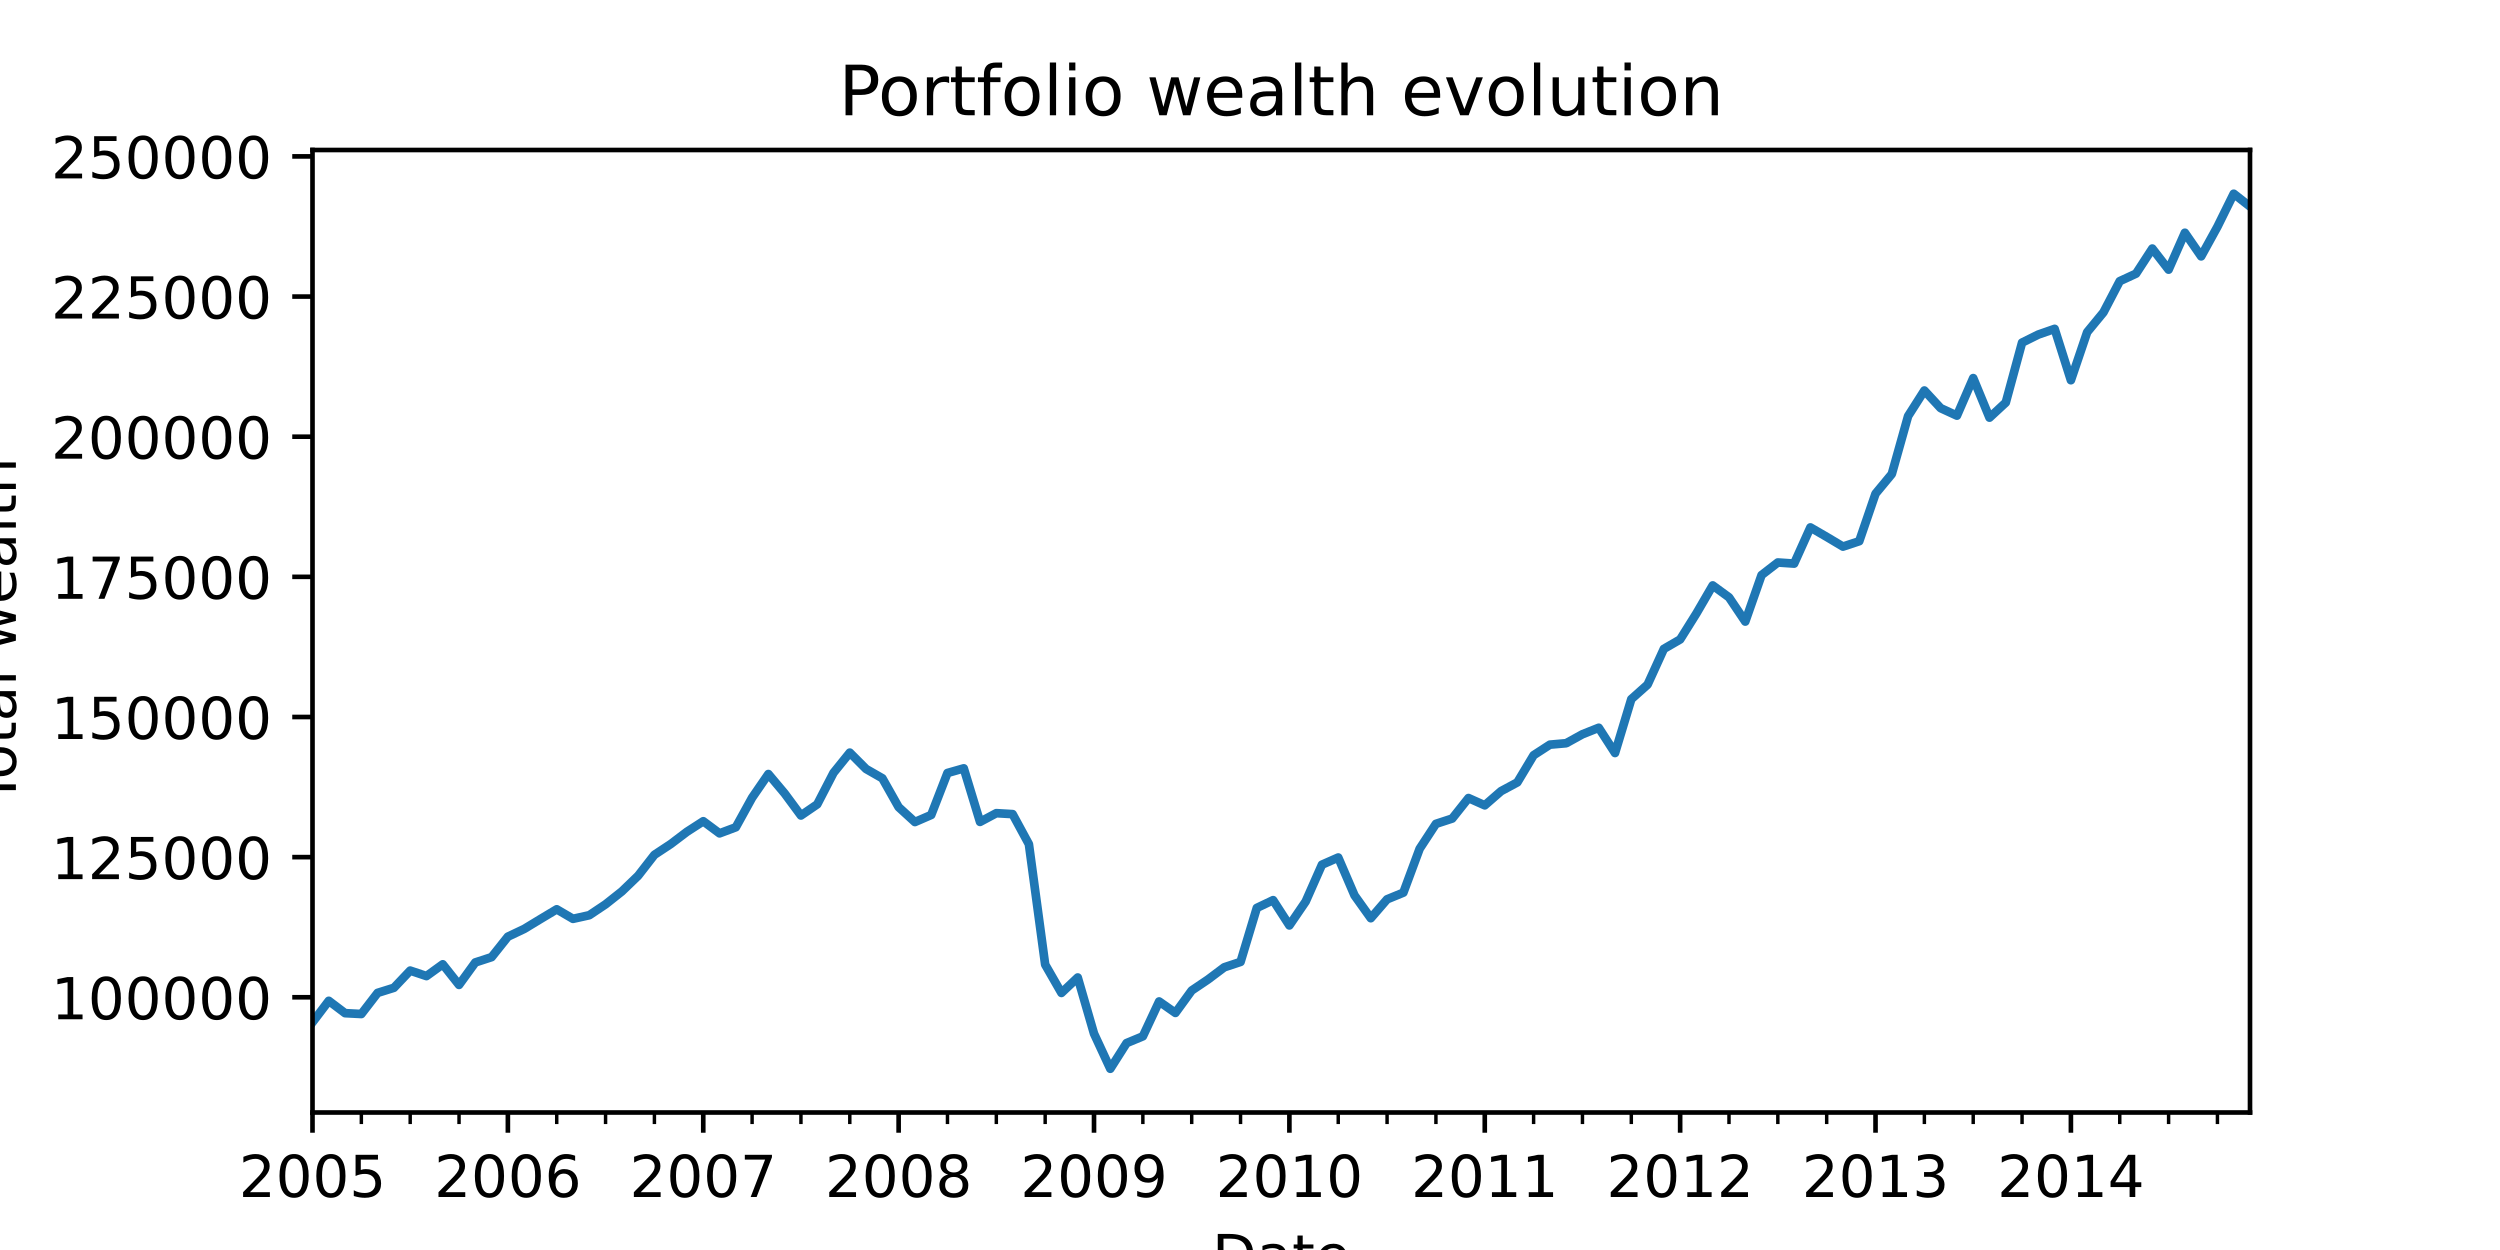
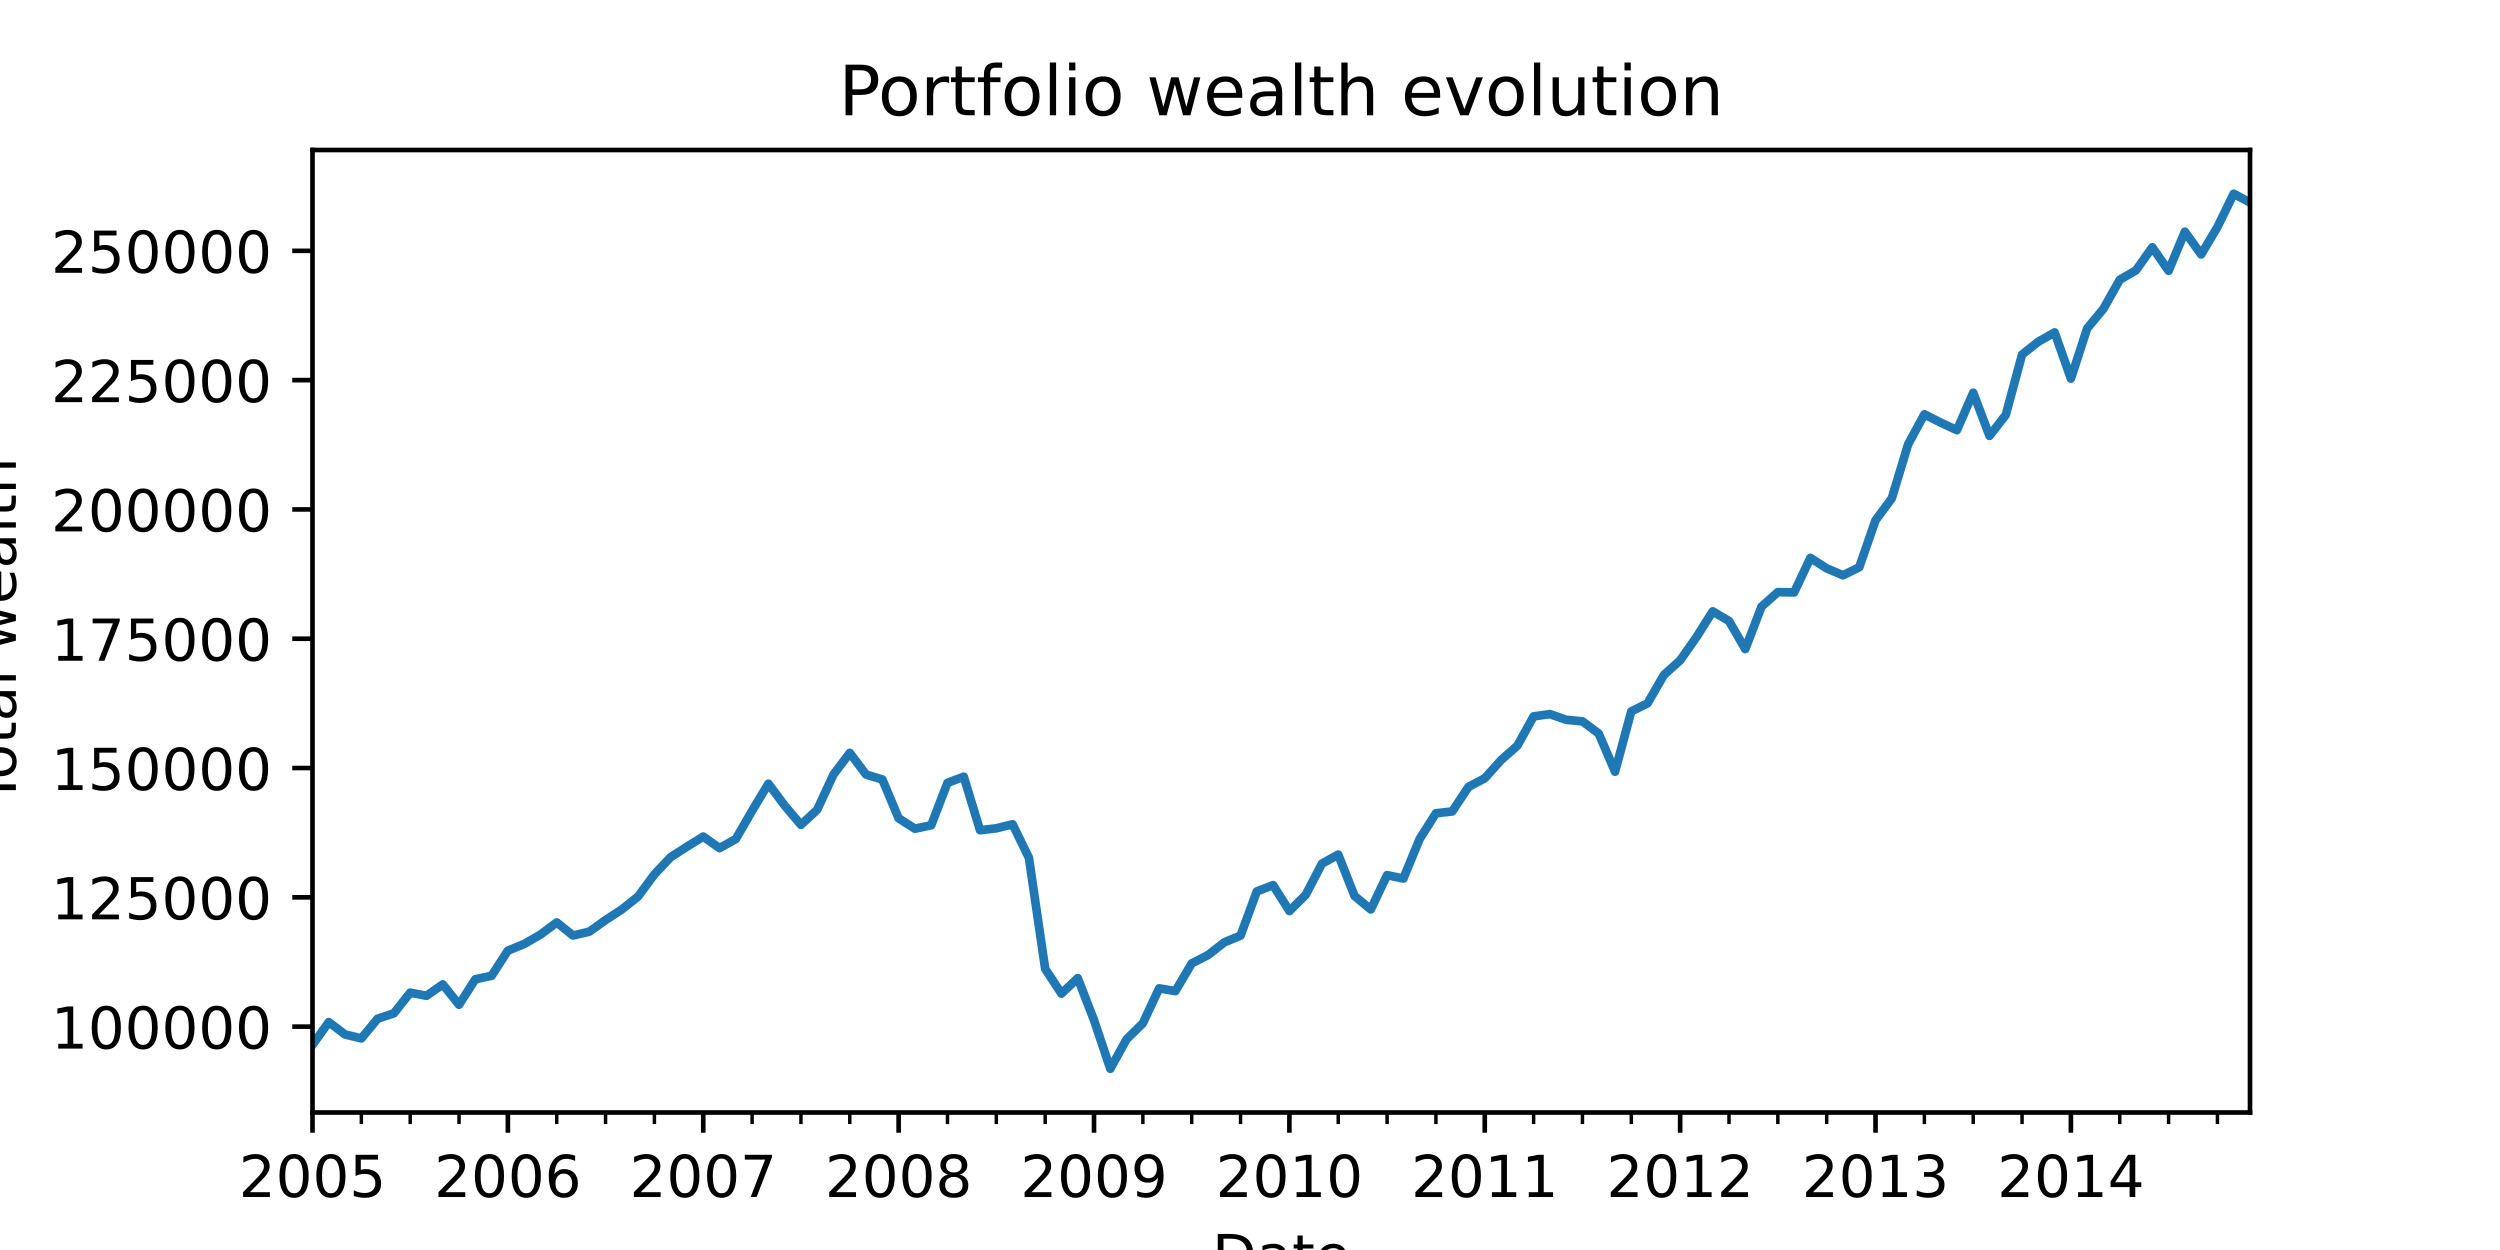
<svg xmlns="http://www.w3.org/2000/svg" xmlns:xlink="http://www.w3.org/1999/xlink" width="432pt" height="216pt" viewBox="0 0 432 216" version="1.1">
  <defs>
    <style type="text/css">*{stroke-linejoin: round; stroke-linecap: butt}</style>
  </defs>
  <g id="figure_1">
    <g id="patch_1">
      <path d="M 0 216  L 432 216  L 432 0  L 0 0  z " style="fill: #ffffff" />
    </g>
    <g id="axes_1">
      <g id="patch_2">
        <path d="M 54 192.24  L 388.8 192.24  L 388.8 25.92  L 54 25.92  z " style="fill: #ffffff" />
      </g>
      <g id="matplotlib.axis_1">
        <g id="xtick_1">
          <g id="line2d_1">
            <defs>
-               <path id="md0ae11e80a" d="M 0 0  L 0 3.5  " style="stroke: #000000; stroke-width: 0.8" />
+               <path id="mb97ead51ca" d="M 0 0  L 0 3.5  " style="stroke: #000000; stroke-width: 0.8" />
            </defs>
            <g>
-               <use xlink:href="#md0ae11e80a" x="54" y="192.24" style="stroke: #000000; stroke-width: 0.8" />
+               <use xlink:href="#mb97ead51ca" x="54" y="192.24" style="stroke: #000000; stroke-width: 0.8" />
            </g>
          </g>
          <g id="text_1">
            <g transform="translate(41.275 206.8384) scale(0.1 -0.1)">
              <defs>
                <path id="DejaVuSans-32" d="M 1228 531  L 3431 531  L 3431 0  L 469 0  L 469 531  Q 828 903 1448 1529  Q 2069 2156 2228 2338  Q 2531 2678 2651 2914  Q 2772 3150 2772 3378  Q 2772 3750 2511 3984  Q 2250 4219 1831 4219  Q 1534 4219 1204 4116  Q 875 4013 500 3803  L 500 4441  Q 881 4594 1212 4672  Q 1544 4750 1819 4750  Q 2544 4750 2975 4387  Q 3406 4025 3406 3419  Q 3406 3131 3298 2873  Q 3191 2616 2906 2266  Q 2828 2175 2409 1742  Q 1991 1309 1228 531  z " transform="scale(0.015625)" />
                <path id="DejaVuSans-30" d="M 2034 4250  Q 1547 4250 1301 3770  Q 1056 3291 1056 2328  Q 1056 1369 1301 889  Q 1547 409 2034 409  Q 2525 409 2770 889  Q 3016 1369 3016 2328  Q 3016 3291 2770 3770  Q 2525 4250 2034 4250  z M 2034 4750  Q 2819 4750 3233 4129  Q 3647 3509 3647 2328  Q 3647 1150 3233 529  Q 2819 -91 2034 -91  Q 1250 -91 836 529  Q 422 1150 422 2328  Q 422 3509 836 4129  Q 1250 4750 2034 4750  z " transform="scale(0.015625)" />
                <path id="DejaVuSans-35" d="M 691 4666  L 3169 4666  L 3169 4134  L 1269 4134  L 1269 2991  Q 1406 3038 1543 3061  Q 1681 3084 1819 3084  Q 2600 3084 3056 2656  Q 3513 2228 3513 1497  Q 3513 744 3044 326  Q 2575 -91 1722 -91  Q 1428 -91 1123 -41  Q 819 9 494 109  L 494 744  Q 775 591 1075 516  Q 1375 441 1709 441  Q 2250 441 2565 725  Q 2881 1009 2881 1497  Q 2881 1984 2565 2268  Q 2250 2553 1709 2553  Q 1456 2553 1204 2497  Q 953 2441 691 2322  L 691 4666  z " transform="scale(0.015625)" />
              </defs>
              <use xlink:href="#DejaVuSans-32" />
              <use xlink:href="#DejaVuSans-30" transform="translate(63.62305 0)" />
              <use xlink:href="#DejaVuSans-30" transform="translate(127.2461 0)" />
              <use xlink:href="#DejaVuSans-35" transform="translate(190.8691 0)" />
            </g>
          </g>
        </g>
        <g id="xtick_2">
          <g id="line2d_2">
            <g>
-               <use xlink:href="#md0ae11e80a" x="87.761" y="192.24" style="stroke: #000000; stroke-width: 0.8" />
+               <use xlink:href="#mb97ead51ca" x="87.761" y="192.24" style="stroke: #000000; stroke-width: 0.8" />
            </g>
          </g>
          <g id="text_2">
            <g transform="translate(75.03634 206.8384) scale(0.1 -0.1)">
              <defs>
                <path id="DejaVuSans-36" d="M 2113 2584  Q 1688 2584 1439 2293  Q 1191 2003 1191 1497  Q 1191 994 1439 701  Q 1688 409 2113 409  Q 2538 409 2786 701  Q 3034 994 3034 1497  Q 3034 2003 2786 2293  Q 2538 2584 2113 2584  z M 3366 4563  L 3366 3988  Q 3128 4100 2886 4159  Q 2644 4219 2406 4219  Q 1781 4219 1451 3797  Q 1122 3375 1075 2522  Q 1259 2794 1537 2939  Q 1816 3084 2150 3084  Q 2853 3084 3261 2657  Q 3669 2231 3669 1497  Q 3669 778 3244 343  Q 2819 -91 2113 -91  Q 1303 -91 875 529  Q 447 1150 447 2328  Q 447 3434 972 4092  Q 1497 4750 2381 4750  Q 2619 4750 2861 4703  Q 3103 4656 3366 4563  z " transform="scale(0.015625)" />
              </defs>
              <use xlink:href="#DejaVuSans-32" />
              <use xlink:href="#DejaVuSans-30" transform="translate(63.62305 0)" />
              <use xlink:href="#DejaVuSans-30" transform="translate(127.2461 0)" />
              <use xlink:href="#DejaVuSans-36" transform="translate(190.8691 0)" />
            </g>
          </g>
        </g>
        <g id="xtick_3">
          <g id="line2d_3">
            <g>
-               <use xlink:href="#md0ae11e80a" x="121.523" y="192.24" style="stroke: #000000; stroke-width: 0.8" />
+               <use xlink:href="#mb97ead51ca" x="121.523" y="192.24" style="stroke: #000000; stroke-width: 0.8" />
            </g>
          </g>
          <g id="text_3">
            <g transform="translate(108.7977 206.8384) scale(0.1 -0.1)">
              <defs>
                <path id="DejaVuSans-37" d="M 525 4666  L 3525 4666  L 3525 4397  L 1831 0  L 1172 0  L 2766 4134  L 525 4134  L 525 4666  z " transform="scale(0.015625)" />
              </defs>
              <use xlink:href="#DejaVuSans-32" />
              <use xlink:href="#DejaVuSans-30" transform="translate(63.62305 0)" />
              <use xlink:href="#DejaVuSans-30" transform="translate(127.2461 0)" />
              <use xlink:href="#DejaVuSans-37" transform="translate(190.8691 0)" />
            </g>
          </g>
        </g>
        <g id="xtick_4">
          <g id="line2d_4">
            <g>
-               <use xlink:href="#md0ae11e80a" x="155.284" y="192.24" style="stroke: #000000; stroke-width: 0.8" />
+               <use xlink:href="#mb97ead51ca" x="155.284" y="192.24" style="stroke: #000000; stroke-width: 0.8" />
            </g>
          </g>
          <g id="text_4">
            <g transform="translate(142.559 206.8384) scale(0.1 -0.1)">
              <defs>
                <path id="DejaVuSans-38" d="M 2034 2216  Q 1584 2216 1326 1975  Q 1069 1734 1069 1313  Q 1069 891 1326 650  Q 1584 409 2034 409  Q 2484 409 2743 651  Q 3003 894 3003 1313  Q 3003 1734 2745 1975  Q 2488 2216 2034 2216  z M 1403 2484  Q 997 2584 770 2862  Q 544 3141 544 3541  Q 544 4100 942 4425  Q 1341 4750 2034 4750  Q 2731 4750 3128 4425  Q 3525 4100 3525 3541  Q 3525 3141 3298 2862  Q 3072 2584 2669 2484  Q 3125 2378 3379 2068  Q 3634 1759 3634 1313  Q 3634 634 3220 271  Q 2806 -91 2034 -91  Q 1263 -91 848 271  Q 434 634 434 1313  Q 434 1759 690 2068  Q 947 2378 1403 2484  z M 1172 3481  Q 1172 3119 1398 2916  Q 1625 2713 2034 2713  Q 2441 2713 2670 2916  Q 2900 3119 2900 3481  Q 2900 3844 2670 4047  Q 2441 4250 2034 4250  Q 1625 4250 1398 4047  Q 1172 3844 1172 3481  z " transform="scale(0.015625)" />
              </defs>
              <use xlink:href="#DejaVuSans-32" />
              <use xlink:href="#DejaVuSans-30" transform="translate(63.62305 0)" />
              <use xlink:href="#DejaVuSans-30" transform="translate(127.2461 0)" />
              <use xlink:href="#DejaVuSans-38" transform="translate(190.8691 0)" />
            </g>
          </g>
        </g>
        <g id="xtick_5">
          <g id="line2d_5">
            <g>
-               <use xlink:href="#md0ae11e80a" x="189.045" y="192.24" style="stroke: #000000; stroke-width: 0.8" />
+               <use xlink:href="#mb97ead51ca" x="189.045" y="192.24" style="stroke: #000000; stroke-width: 0.8" />
            </g>
          </g>
          <g id="text_5">
            <g transform="translate(176.3204 206.8384) scale(0.1 -0.1)">
              <defs>
                <path id="DejaVuSans-39" d="M 703 97  L 703 672  Q 941 559 1184 500  Q 1428 441 1663 441  Q 2288 441 2617 861  Q 2947 1281 2994 2138  Q 2813 1869 2534 1725  Q 2256 1581 1919 1581  Q 1219 1581 811 2004  Q 403 2428 403 3163  Q 403 3881 828 4315  Q 1253 4750 1959 4750  Q 2769 4750 3195 4129  Q 3622 3509 3622 2328  Q 3622 1225 3098 567  Q 2575 -91 1691 -91  Q 1453 -91 1209 -44  Q 966 3 703 97  z M 1959 2075  Q 2384 2075 2632 2365  Q 2881 2656 2881 3163  Q 2881 3666 2632 3958  Q 2384 4250 1959 4250  Q 1534 4250 1286 3958  Q 1038 3666 1038 3163  Q 1038 2656 1286 2365  Q 1534 2075 1959 2075  z " transform="scale(0.015625)" />
              </defs>
              <use xlink:href="#DejaVuSans-32" />
              <use xlink:href="#DejaVuSans-30" transform="translate(63.62305 0)" />
              <use xlink:href="#DejaVuSans-30" transform="translate(127.2461 0)" />
              <use xlink:href="#DejaVuSans-39" transform="translate(190.8691 0)" />
            </g>
          </g>
        </g>
        <g id="xtick_6">
          <g id="line2d_6">
            <g>
-               <use xlink:href="#md0ae11e80a" x="222.807" y="192.24" style="stroke: #000000; stroke-width: 0.8" />
+               <use xlink:href="#mb97ead51ca" x="222.807" y="192.24" style="stroke: #000000; stroke-width: 0.8" />
            </g>
          </g>
          <g id="text_6">
            <g transform="translate(210.0817 206.8384) scale(0.1 -0.1)">
              <defs>
                <path id="DejaVuSans-31" d="M 794 531  L 1825 531  L 1825 4091  L 703 3866  L 703 4441  L 1819 4666  L 2450 4666  L 2450 531  L 3481 531  L 3481 0  L 794 0  L 794 531  z " transform="scale(0.015625)" />
              </defs>
              <use xlink:href="#DejaVuSans-32" />
              <use xlink:href="#DejaVuSans-30" transform="translate(63.62305 0)" />
              <use xlink:href="#DejaVuSans-31" transform="translate(127.2461 0)" />
              <use xlink:href="#DejaVuSans-30" transform="translate(190.8691 0)" />
            </g>
          </g>
        </g>
        <g id="xtick_7">
          <g id="line2d_7">
            <g>
-               <use xlink:href="#md0ae11e80a" x="256.568" y="192.24" style="stroke: #000000; stroke-width: 0.8" />
+               <use xlink:href="#mb97ead51ca" x="256.568" y="192.24" style="stroke: #000000; stroke-width: 0.8" />
            </g>
          </g>
          <g id="text_7">
            <g transform="translate(243.8431 206.8384) scale(0.1 -0.1)">
              <use xlink:href="#DejaVuSans-32" />
              <use xlink:href="#DejaVuSans-30" transform="translate(63.62305 0)" />
              <use xlink:href="#DejaVuSans-31" transform="translate(127.2461 0)" />
              <use xlink:href="#DejaVuSans-31" transform="translate(190.8691 0)" />
            </g>
          </g>
        </g>
        <g id="xtick_8">
          <g id="line2d_8">
            <g>
-               <use xlink:href="#md0ae11e80a" x="290.329" y="192.24" style="stroke: #000000; stroke-width: 0.8" />
+               <use xlink:href="#mb97ead51ca" x="290.329" y="192.24" style="stroke: #000000; stroke-width: 0.8" />
            </g>
          </g>
          <g id="text_8">
            <g transform="translate(277.6044 206.8384) scale(0.1 -0.1)">
              <use xlink:href="#DejaVuSans-32" />
              <use xlink:href="#DejaVuSans-30" transform="translate(63.62305 0)" />
              <use xlink:href="#DejaVuSans-31" transform="translate(127.2461 0)" />
              <use xlink:href="#DejaVuSans-32" transform="translate(190.8691 0)" />
            </g>
          </g>
        </g>
        <g id="xtick_9">
          <g id="line2d_9">
            <g>
-               <use xlink:href="#md0ae11e80a" x="324.091" y="192.24" style="stroke: #000000; stroke-width: 0.8" />
+               <use xlink:href="#mb97ead51ca" x="324.091" y="192.24" style="stroke: #000000; stroke-width: 0.8" />
            </g>
          </g>
          <g id="text_9">
            <g transform="translate(311.3658 206.8384) scale(0.1 -0.1)">
              <defs>
                <path id="DejaVuSans-33" d="M 2597 2516  Q 3050 2419 3304 2112  Q 3559 1806 3559 1356  Q 3559 666 3084 287  Q 2609 -91 1734 -91  Q 1441 -91 1130 -33  Q 819 25 488 141  L 488 750  Q 750 597 1062 519  Q 1375 441 1716 441  Q 2309 441 2620 675  Q 2931 909 2931 1356  Q 2931 1769 2642 2001  Q 2353 2234 1838 2234  L 1294 2234  L 1294 2753  L 1863 2753  Q 2328 2753 2575 2939  Q 2822 3125 2822 3475  Q 2822 3834 2567 4026  Q 2313 4219 1838 4219  Q 1578 4219 1281 4162  Q 984 4106 628 3988  L 628 4550  Q 988 4650 1302 4700  Q 1616 4750 1894 4750  Q 2613 4750 3031 4423  Q 3450 4097 3450 3541  Q 3450 3153 3228 2886  Q 3006 2619 2597 2516  z " transform="scale(0.015625)" />
              </defs>
              <use xlink:href="#DejaVuSans-32" />
              <use xlink:href="#DejaVuSans-30" transform="translate(63.62305 0)" />
              <use xlink:href="#DejaVuSans-31" transform="translate(127.2461 0)" />
              <use xlink:href="#DejaVuSans-33" transform="translate(190.8691 0)" />
            </g>
          </g>
        </g>
        <g id="xtick_10">
          <g id="line2d_10">
            <g>
-               <use xlink:href="#md0ae11e80a" x="357.852" y="192.24" style="stroke: #000000; stroke-width: 0.8" />
+               <use xlink:href="#mb97ead51ca" x="357.852" y="192.24" style="stroke: #000000; stroke-width: 0.8" />
            </g>
          </g>
          <g id="text_10">
            <g transform="translate(345.1271 206.8384) scale(0.1 -0.1)">
              <defs>
                <path id="DejaVuSans-34" d="M 2419 4116  L 825 1625  L 2419 1625  L 2419 4116  z M 2253 4666  L 3047 4666  L 3047 1625  L 3713 1625  L 3713 1100  L 3047 1100  L 3047 0  L 2419 0  L 2419 1100  L 313 1100  L 313 1709  L 2253 4666  z " transform="scale(0.015625)" />
              </defs>
              <use xlink:href="#DejaVuSans-32" />
              <use xlink:href="#DejaVuSans-30" transform="translate(63.62305 0)" />
              <use xlink:href="#DejaVuSans-31" transform="translate(127.2461 0)" />
              <use xlink:href="#DejaVuSans-34" transform="translate(190.8691 0)" />
            </g>
          </g>
        </g>
        <g id="xtick_11">
          <g id="line2d_11">
            <defs>
-               <path id="m74b5f6c19f" d="M 0 0  L 0 2  " style="stroke: #000000; stroke-width: 0.6" />
+               <path id="mc348488323" d="M 0 0  L 0 2  " style="stroke: #000000; stroke-width: 0.6" />
            </defs>
            <g>
-               <use xlink:href="#m74b5f6c19f" x="62.44" y="192.24" style="stroke: #000000; stroke-width: 0.6" />
+               <use xlink:href="#mc348488323" x="62.44" y="192.24" style="stroke: #000000; stroke-width: 0.6" />
            </g>
          </g>
        </g>
        <g id="xtick_12">
          <g id="line2d_12">
            <g>
-               <use xlink:href="#m74b5f6c19f" x="70.881" y="192.24" style="stroke: #000000; stroke-width: 0.6" />
+               <use xlink:href="#mc348488323" x="70.881" y="192.24" style="stroke: #000000; stroke-width: 0.6" />
            </g>
          </g>
        </g>
        <g id="xtick_13">
          <g id="line2d_13">
            <g>
-               <use xlink:href="#m74b5f6c19f" x="79.321" y="192.24" style="stroke: #000000; stroke-width: 0.6" />
+               <use xlink:href="#mc348488323" x="79.321" y="192.24" style="stroke: #000000; stroke-width: 0.6" />
            </g>
          </g>
        </g>
        <g id="xtick_14">
          <g id="line2d_14">
            <g>
-               <use xlink:href="#m74b5f6c19f" x="96.202" y="192.24" style="stroke: #000000; stroke-width: 0.6" />
+               <use xlink:href="#mc348488323" x="96.202" y="192.24" style="stroke: #000000; stroke-width: 0.6" />
            </g>
          </g>
        </g>
        <g id="xtick_15">
          <g id="line2d_15">
            <g>
-               <use xlink:href="#m74b5f6c19f" x="104.642" y="192.24" style="stroke: #000000; stroke-width: 0.6" />
+               <use xlink:href="#mc348488323" x="104.642" y="192.24" style="stroke: #000000; stroke-width: 0.6" />
            </g>
          </g>
        </g>
        <g id="xtick_16">
          <g id="line2d_16">
            <g>
-               <use xlink:href="#m74b5f6c19f" x="113.082" y="192.24" style="stroke: #000000; stroke-width: 0.6" />
+               <use xlink:href="#mc348488323" x="113.082" y="192.24" style="stroke: #000000; stroke-width: 0.6" />
            </g>
          </g>
        </g>
        <g id="xtick_17">
          <g id="line2d_17">
            <g>
-               <use xlink:href="#m74b5f6c19f" x="129.963" y="192.24" style="stroke: #000000; stroke-width: 0.6" />
+               <use xlink:href="#mc348488323" x="129.963" y="192.24" style="stroke: #000000; stroke-width: 0.6" />
            </g>
          </g>
        </g>
        <g id="xtick_18">
          <g id="line2d_18">
            <g>
-               <use xlink:href="#m74b5f6c19f" x="138.403" y="192.24" style="stroke: #000000; stroke-width: 0.6" />
+               <use xlink:href="#mc348488323" x="138.403" y="192.24" style="stroke: #000000; stroke-width: 0.6" />
            </g>
          </g>
        </g>
        <g id="xtick_19">
          <g id="line2d_19">
            <g>
-               <use xlink:href="#m74b5f6c19f" x="146.844" y="192.24" style="stroke: #000000; stroke-width: 0.6" />
+               <use xlink:href="#mc348488323" x="146.844" y="192.24" style="stroke: #000000; stroke-width: 0.6" />
            </g>
          </g>
        </g>
        <g id="xtick_20">
          <g id="line2d_20">
            <g>
-               <use xlink:href="#m74b5f6c19f" x="163.724" y="192.24" style="stroke: #000000; stroke-width: 0.6" />
+               <use xlink:href="#mc348488323" x="163.724" y="192.24" style="stroke: #000000; stroke-width: 0.6" />
            </g>
          </g>
        </g>
        <g id="xtick_21">
          <g id="line2d_21">
            <g>
-               <use xlink:href="#m74b5f6c19f" x="172.165" y="192.24" style="stroke: #000000; stroke-width: 0.6" />
+               <use xlink:href="#mc348488323" x="172.165" y="192.24" style="stroke: #000000; stroke-width: 0.6" />
            </g>
          </g>
        </g>
        <g id="xtick_22">
          <g id="line2d_22">
            <g>
-               <use xlink:href="#m74b5f6c19f" x="180.605" y="192.24" style="stroke: #000000; stroke-width: 0.6" />
+               <use xlink:href="#mc348488323" x="180.605" y="192.24" style="stroke: #000000; stroke-width: 0.6" />
            </g>
          </g>
        </g>
        <g id="xtick_23">
          <g id="line2d_23">
            <g>
-               <use xlink:href="#m74b5f6c19f" x="197.486" y="192.24" style="stroke: #000000; stroke-width: 0.6" />
+               <use xlink:href="#mc348488323" x="197.486" y="192.24" style="stroke: #000000; stroke-width: 0.6" />
            </g>
          </g>
        </g>
        <g id="xtick_24">
          <g id="line2d_24">
            <g>
-               <use xlink:href="#m74b5f6c19f" x="205.926" y="192.24" style="stroke: #000000; stroke-width: 0.6" />
+               <use xlink:href="#mc348488323" x="205.926" y="192.24" style="stroke: #000000; stroke-width: 0.6" />
            </g>
          </g>
        </g>
        <g id="xtick_25">
          <g id="line2d_25">
            <g>
-               <use xlink:href="#m74b5f6c19f" x="214.366" y="192.24" style="stroke: #000000; stroke-width: 0.6" />
+               <use xlink:href="#mc348488323" x="214.366" y="192.24" style="stroke: #000000; stroke-width: 0.6" />
            </g>
          </g>
        </g>
        <g id="xtick_26">
          <g id="line2d_26">
            <g>
-               <use xlink:href="#m74b5f6c19f" x="231.247" y="192.24" style="stroke: #000000; stroke-width: 0.6" />
+               <use xlink:href="#mc348488323" x="231.247" y="192.24" style="stroke: #000000; stroke-width: 0.6" />
            </g>
          </g>
        </g>
        <g id="xtick_27">
          <g id="line2d_27">
            <g>
-               <use xlink:href="#m74b5f6c19f" x="239.687" y="192.24" style="stroke: #000000; stroke-width: 0.6" />
+               <use xlink:href="#mc348488323" x="239.687" y="192.24" style="stroke: #000000; stroke-width: 0.6" />
            </g>
          </g>
        </g>
        <g id="xtick_28">
          <g id="line2d_28">
            <g>
-               <use xlink:href="#m74b5f6c19f" x="248.128" y="192.24" style="stroke: #000000; stroke-width: 0.6" />
+               <use xlink:href="#mc348488323" x="248.128" y="192.24" style="stroke: #000000; stroke-width: 0.6" />
            </g>
          </g>
        </g>
        <g id="xtick_29">
          <g id="line2d_29">
            <g>
-               <use xlink:href="#m74b5f6c19f" x="265.008" y="192.24" style="stroke: #000000; stroke-width: 0.6" />
+               <use xlink:href="#mc348488323" x="265.008" y="192.24" style="stroke: #000000; stroke-width: 0.6" />
            </g>
          </g>
        </g>
        <g id="xtick_30">
          <g id="line2d_30">
            <g>
-               <use xlink:href="#m74b5f6c19f" x="273.449" y="192.24" style="stroke: #000000; stroke-width: 0.6" />
+               <use xlink:href="#mc348488323" x="273.449" y="192.24" style="stroke: #000000; stroke-width: 0.6" />
            </g>
          </g>
        </g>
        <g id="xtick_31">
          <g id="line2d_31">
            <g>
-               <use xlink:href="#m74b5f6c19f" x="281.889" y="192.24" style="stroke: #000000; stroke-width: 0.6" />
+               <use xlink:href="#mc348488323" x="281.889" y="192.24" style="stroke: #000000; stroke-width: 0.6" />
            </g>
          </g>
        </g>
        <g id="xtick_32">
          <g id="line2d_32">
            <g>
-               <use xlink:href="#m74b5f6c19f" x="298.77" y="192.24" style="stroke: #000000; stroke-width: 0.6" />
+               <use xlink:href="#mc348488323" x="298.77" y="192.24" style="stroke: #000000; stroke-width: 0.6" />
            </g>
          </g>
        </g>
        <g id="xtick_33">
          <g id="line2d_33">
            <g>
-               <use xlink:href="#m74b5f6c19f" x="307.21" y="192.24" style="stroke: #000000; stroke-width: 0.6" />
+               <use xlink:href="#mc348488323" x="307.21" y="192.24" style="stroke: #000000; stroke-width: 0.6" />
            </g>
          </g>
        </g>
        <g id="xtick_34">
          <g id="line2d_34">
            <g>
-               <use xlink:href="#m74b5f6c19f" x="315.65" y="192.24" style="stroke: #000000; stroke-width: 0.6" />
+               <use xlink:href="#mc348488323" x="315.65" y="192.24" style="stroke: #000000; stroke-width: 0.6" />
            </g>
          </g>
        </g>
        <g id="xtick_35">
          <g id="line2d_35">
            <g>
-               <use xlink:href="#m74b5f6c19f" x="332.531" y="192.24" style="stroke: #000000; stroke-width: 0.6" />
+               <use xlink:href="#mc348488323" x="332.531" y="192.24" style="stroke: #000000; stroke-width: 0.6" />
            </g>
          </g>
        </g>
        <g id="xtick_36">
          <g id="line2d_36">
            <g>
-               <use xlink:href="#m74b5f6c19f" x="340.971" y="192.24" style="stroke: #000000; stroke-width: 0.6" />
+               <use xlink:href="#mc348488323" x="340.971" y="192.24" style="stroke: #000000; stroke-width: 0.6" />
            </g>
          </g>
        </g>
        <g id="xtick_37">
          <g id="line2d_37">
            <g>
-               <use xlink:href="#m74b5f6c19f" x="349.412" y="192.24" style="stroke: #000000; stroke-width: 0.6" />
+               <use xlink:href="#mc348488323" x="349.412" y="192.24" style="stroke: #000000; stroke-width: 0.6" />
            </g>
          </g>
        </g>
        <g id="xtick_38">
          <g id="line2d_38">
            <g>
-               <use xlink:href="#m74b5f6c19f" x="366.292" y="192.24" style="stroke: #000000; stroke-width: 0.6" />
+               <use xlink:href="#mc348488323" x="366.292" y="192.24" style="stroke: #000000; stroke-width: 0.6" />
            </g>
          </g>
        </g>
        <g id="xtick_39">
          <g id="line2d_39">
            <g>
-               <use xlink:href="#m74b5f6c19f" x="374.733" y="192.24" style="stroke: #000000; stroke-width: 0.6" />
+               <use xlink:href="#mc348488323" x="374.733" y="192.24" style="stroke: #000000; stroke-width: 0.6" />
            </g>
          </g>
        </g>
        <g id="xtick_40">
          <g id="line2d_40">
            <g>
-               <use xlink:href="#m74b5f6c19f" x="383.173" y="192.24" style="stroke: #000000; stroke-width: 0.6" />
+               <use xlink:href="#mc348488323" x="383.173" y="192.24" style="stroke: #000000; stroke-width: 0.6" />
            </g>
          </g>
        </g>
        <g id="text_11">
          <g transform="translate(209.4492 220.5166) scale(0.1 -0.1)">
            <defs>
              <path id="DejaVuSans-44" d="M 1259 4147  L 1259 519  L 2022 519  Q 2988 519 3436 956  Q 3884 1394 3884 2338  Q 3884 3275 3436 3711  Q 2988 4147 2022 4147  L 1259 4147  z M 628 4666  L 1925 4666  Q 3281 4666 3915 4102  Q 4550 3538 4550 2338  Q 4550 1131 3912 565  Q 3275 0 1925 0  L 628 0  L 628 4666  z " transform="scale(0.015625)" />
              <path id="DejaVuSans-61" d="M 2194 1759  Q 1497 1759 1228 1600  Q 959 1441 959 1056  Q 959 750 1161 570  Q 1363 391 1709 391  Q 2188 391 2477 730  Q 2766 1069 2766 1631  L 2766 1759  L 2194 1759  z M 3341 1997  L 3341 0  L 2766 0  L 2766 531  Q 2569 213 2275 61  Q 1981 -91 1556 -91  Q 1019 -91 701 211  Q 384 513 384 1019  Q 384 1609 779 1909  Q 1175 2209 1959 2209  L 2766 2209  L 2766 2266  Q 2766 2663 2505 2880  Q 2244 3097 1772 3097  Q 1472 3097 1187 3025  Q 903 2953 641 2809  L 641 3341  Q 956 3463 1253 3523  Q 1550 3584 1831 3584  Q 2591 3584 2966 3190  Q 3341 2797 3341 1997  z " transform="scale(0.015625)" />
              <path id="DejaVuSans-74" d="M 1172 4494  L 1172 3500  L 2356 3500  L 2356 3053  L 1172 3053  L 1172 1153  Q 1172 725 1289 603  Q 1406 481 1766 481  L 2356 481  L 2356 0  L 1766 0  Q 1100 0 847 248  Q 594 497 594 1153  L 594 3053  L 172 3053  L 172 3500  L 594 3500  L 594 4494  L 1172 4494  z " transform="scale(0.015625)" />
              <path id="DejaVuSans-65" d="M 3597 1894  L 3597 1613  L 953 1613  Q 991 1019 1311 708  Q 1631 397 2203 397  Q 2534 397 2845 478  Q 3156 559 3463 722  L 3463 178  Q 3153 47 2828 -22  Q 2503 -91 2169 -91  Q 1331 -91 842 396  Q 353 884 353 1716  Q 353 2575 817 3079  Q 1281 3584 2069 3584  Q 2775 3584 3186 3129  Q 3597 2675 3597 1894  z M 3022 2063  Q 3016 2534 2758 2815  Q 2500 3097 2075 3097  Q 1594 3097 1305 2825  Q 1016 2553 972 2059  L 3022 2063  z " transform="scale(0.015625)" />
            </defs>
            <use xlink:href="#DejaVuSans-44" />
            <use xlink:href="#DejaVuSans-61" transform="translate(77.00195 0)" />
            <use xlink:href="#DejaVuSans-74" transform="translate(138.2812 0)" />
            <use xlink:href="#DejaVuSans-65" transform="translate(177.4902 0)" />
          </g>
        </g>
      </g>
      <g id="matplotlib.axis_2">
        <g id="ytick_1">
          <g id="line2d_41">
            <defs>
-               <path id="m815fba20c6" d="M 0 0  L -3.5 0  " style="stroke: #000000; stroke-width: 0.8" />
+               <path id="ma97e2b4f62" d="M 0 0  L -3.5 0  " style="stroke: #000000; stroke-width: 0.8" />
            </defs>
            <g>
-               <use xlink:href="#m815fba20c6" x="54" y="172.329" style="stroke: #000000; stroke-width: 0.8" />
+               <use xlink:href="#ma97e2b4f62" x="54" y="177.403" style="stroke: #000000; stroke-width: 0.8" />
            </g>
          </g>
          <g id="text_12">
-             <g transform="translate(8.825 176.128) scale(0.1 -0.1)">
+             <g transform="translate(8.825 181.2025) scale(0.1 -0.1)">
              <use xlink:href="#DejaVuSans-31" />
              <use xlink:href="#DejaVuSans-30" transform="translate(63.62305 0)" />
              <use xlink:href="#DejaVuSans-30" transform="translate(127.2461 0)" />
              <use xlink:href="#DejaVuSans-30" transform="translate(190.8691 0)" />
              <use xlink:href="#DejaVuSans-30" transform="translate(254.4922 0)" />
              <use xlink:href="#DejaVuSans-30" transform="translate(318.1152 0)" />
            </g>
          </g>
        </g>
        <g id="ytick_2">
          <g id="line2d_42">
            <g>
-               <use xlink:href="#m815fba20c6" x="54" y="148.112" style="stroke: #000000; stroke-width: 0.8" />
+               <use xlink:href="#ma97e2b4f62" x="54" y="155.06" style="stroke: #000000; stroke-width: 0.8" />
            </g>
          </g>
          <g id="text_13">
-             <g transform="translate(8.825 151.911) scale(0.1 -0.1)">
+             <g transform="translate(8.825 158.8591) scale(0.1 -0.1)">
              <use xlink:href="#DejaVuSans-31" />
              <use xlink:href="#DejaVuSans-32" transform="translate(63.62305 0)" />
              <use xlink:href="#DejaVuSans-35" transform="translate(127.2461 0)" />
              <use xlink:href="#DejaVuSans-30" transform="translate(190.8691 0)" />
              <use xlink:href="#DejaVuSans-30" transform="translate(254.4922 0)" />
              <use xlink:href="#DejaVuSans-30" transform="translate(318.1152 0)" />
            </g>
          </g>
        </g>
        <g id="ytick_3">
          <g id="line2d_43">
            <g>
-               <use xlink:href="#m815fba20c6" x="54" y="123.895" style="stroke: #000000; stroke-width: 0.8" />
+               <use xlink:href="#ma97e2b4f62" x="54" y="132.716" style="stroke: #000000; stroke-width: 0.8" />
            </g>
          </g>
          <g id="text_14">
-             <g transform="translate(8.825 127.694) scale(0.1 -0.1)">
+             <g transform="translate(8.825 136.5157) scale(0.1 -0.1)">
              <use xlink:href="#DejaVuSans-31" />
              <use xlink:href="#DejaVuSans-35" transform="translate(63.62305 0)" />
              <use xlink:href="#DejaVuSans-30" transform="translate(127.2461 0)" />
              <use xlink:href="#DejaVuSans-30" transform="translate(190.8691 0)" />
              <use xlink:href="#DejaVuSans-30" transform="translate(254.4922 0)" />
              <use xlink:href="#DejaVuSans-30" transform="translate(318.1152 0)" />
            </g>
          </g>
        </g>
        <g id="ytick_4">
          <g id="line2d_44">
            <g>
-               <use xlink:href="#m815fba20c6" x="54" y="99.678" style="stroke: #000000; stroke-width: 0.8" />
+               <use xlink:href="#ma97e2b4f62" x="54" y="110.373" style="stroke: #000000; stroke-width: 0.8" />
            </g>
          </g>
          <g id="text_15">
-             <g transform="translate(8.825 103.477) scale(0.1 -0.1)">
+             <g transform="translate(8.825 114.1723) scale(0.1 -0.1)">
              <use xlink:href="#DejaVuSans-31" />
              <use xlink:href="#DejaVuSans-37" transform="translate(63.62305 0)" />
              <use xlink:href="#DejaVuSans-35" transform="translate(127.2461 0)" />
              <use xlink:href="#DejaVuSans-30" transform="translate(190.8691 0)" />
              <use xlink:href="#DejaVuSans-30" transform="translate(254.4922 0)" />
              <use xlink:href="#DejaVuSans-30" transform="translate(318.1152 0)" />
            </g>
          </g>
        </g>
        <g id="ytick_5">
          <g id="line2d_45">
            <g>
-               <use xlink:href="#m815fba20c6" x="54" y="75.461" style="stroke: #000000; stroke-width: 0.8" />
+               <use xlink:href="#ma97e2b4f62" x="54" y="88.03" style="stroke: #000000; stroke-width: 0.8" />
            </g>
          </g>
          <g id="text_16">
-             <g transform="translate(8.825 79.26003) scale(0.1 -0.1)">
+             <g transform="translate(8.825 91.82889) scale(0.1 -0.1)">
              <use xlink:href="#DejaVuSans-32" />
              <use xlink:href="#DejaVuSans-30" transform="translate(63.62305 0)" />
              <use xlink:href="#DejaVuSans-30" transform="translate(127.2461 0)" />
              <use xlink:href="#DejaVuSans-30" transform="translate(190.8691 0)" />
              <use xlink:href="#DejaVuSans-30" transform="translate(254.4922 0)" />
              <use xlink:href="#DejaVuSans-30" transform="translate(318.1152 0)" />
            </g>
          </g>
        </g>
        <g id="ytick_6">
          <g id="line2d_46">
            <g>
-               <use xlink:href="#m815fba20c6" x="54" y="51.244" style="stroke: #000000; stroke-width: 0.8" />
+               <use xlink:href="#ma97e2b4f62" x="54" y="65.686" style="stroke: #000000; stroke-width: 0.8" />
            </g>
          </g>
          <g id="text_17">
-             <g transform="translate(8.825 55.04304) scale(0.1 -0.1)">
+             <g transform="translate(8.825 69.4855) scale(0.1 -0.1)">
              <use xlink:href="#DejaVuSans-32" />
              <use xlink:href="#DejaVuSans-32" transform="translate(63.62305 0)" />
              <use xlink:href="#DejaVuSans-35" transform="translate(127.2461 0)" />
              <use xlink:href="#DejaVuSans-30" transform="translate(190.8691 0)" />
              <use xlink:href="#DejaVuSans-30" transform="translate(254.4922 0)" />
              <use xlink:href="#DejaVuSans-30" transform="translate(318.1152 0)" />
            </g>
          </g>
        </g>
        <g id="ytick_7">
          <g id="line2d_47">
            <g>
-               <use xlink:href="#m815fba20c6" x="54" y="27.027" style="stroke: #000000; stroke-width: 0.8" />
+               <use xlink:href="#ma97e2b4f62" x="54" y="43.343" style="stroke: #000000; stroke-width: 0.8" />
            </g>
          </g>
          <g id="text_18">
-             <g transform="translate(8.825 30.82605) scale(0.1 -0.1)">
+             <g transform="translate(8.825 47.14211) scale(0.1 -0.1)">
              <use xlink:href="#DejaVuSans-32" />
              <use xlink:href="#DejaVuSans-35" transform="translate(63.62305 0)" />
              <use xlink:href="#DejaVuSans-30" transform="translate(127.2461 0)" />
              <use xlink:href="#DejaVuSans-30" transform="translate(190.8691 0)" />
              <use xlink:href="#DejaVuSans-30" transform="translate(254.4922 0)" />
              <use xlink:href="#DejaVuSans-30" transform="translate(318.1152 0)" />
            </g>
          </g>
        </g>
        <g id="text_19">
          <g transform="translate(2.745312 139.0933) rotate(-90) scale(0.1 -0.1)">
            <defs>
              <path id="DejaVuSans-54" d="M -19 4666  L 3928 4666  L 3928 4134  L 2272 4134  L 2272 0  L 1638 0  L 1638 4134  L -19 4134  L -19 4666  z " transform="scale(0.015625)" />
              <path id="DejaVuSans-6f" d="M 1959 3097  Q 1497 3097 1228 2736  Q 959 2375 959 1747  Q 959 1119 1226 758  Q 1494 397 1959 397  Q 2419 397 2687 759  Q 2956 1122 2956 1747  Q 2956 2369 2687 2733  Q 2419 3097 1959 3097  z M 1959 3584  Q 2709 3584 3137 3096  Q 3566 2609 3566 1747  Q 3566 888 3137 398  Q 2709 -91 1959 -91  Q 1206 -91 779 398  Q 353 888 353 1747  Q 353 2609 779 3096  Q 1206 3584 1959 3584  z " transform="scale(0.015625)" />
              <path id="DejaVuSans-6c" d="M 603 4863  L 1178 4863  L 1178 0  L 603 0  L 603 4863  z " transform="scale(0.015625)" />
              <path id="DejaVuSans-20" transform="scale(0.015625)" />
              <path id="DejaVuSans-77" d="M 269 3500  L 844 3500  L 1563 769  L 2278 3500  L 2956 3500  L 3675 769  L 4391 3500  L 4966 3500  L 4050 0  L 3372 0  L 2619 2869  L 1863 0  L 1184 0  L 269 3500  z " transform="scale(0.015625)" />
              <path id="DejaVuSans-68" d="M 3513 2113  L 3513 0  L 2938 0  L 2938 2094  Q 2938 2591 2744 2837  Q 2550 3084 2163 3084  Q 1697 3084 1428 2787  Q 1159 2491 1159 1978  L 1159 0  L 581 0  L 581 4863  L 1159 4863  L 1159 2956  Q 1366 3272 1645 3428  Q 1925 3584 2291 3584  Q 2894 3584 3203 3211  Q 3513 2838 3513 2113  z " transform="scale(0.015625)" />
            </defs>
            <use xlink:href="#DejaVuSans-54" />
            <use xlink:href="#DejaVuSans-6f" transform="translate(44.08398 0)" />
            <use xlink:href="#DejaVuSans-74" transform="translate(105.2656 0)" />
            <use xlink:href="#DejaVuSans-61" transform="translate(144.4746 0)" />
            <use xlink:href="#DejaVuSans-6c" transform="translate(205.7539 0)" />
            <use xlink:href="#DejaVuSans-20" transform="translate(233.5371 0)" />
            <use xlink:href="#DejaVuSans-77" transform="translate(265.3242 0)" />
            <use xlink:href="#DejaVuSans-65" transform="translate(347.1113 0)" />
            <use xlink:href="#DejaVuSans-61" transform="translate(408.6348 0)" />
            <use xlink:href="#DejaVuSans-6c" transform="translate(469.9141 0)" />
            <use xlink:href="#DejaVuSans-74" transform="translate(497.6973 0)" />
            <use xlink:href="#DejaVuSans-68" transform="translate(536.9062 0)" />
          </g>
        </g>
      </g>
      <g id="line2d_48">
-         <path d="M 54 176.65  L 56.813 172.943  L 59.627 175.074  L 62.44 175.22  L 65.254 171.57  L 68.067 170.69  L 70.881 167.721  L 73.694 168.665  L 76.508 166.633  L 79.321 170.188  L 82.134 166.31  L 84.948 165.392  L 87.761 161.856  L 90.575 160.523  L 93.388 158.816  L 96.202 157.128  L 99.015 158.774  L 101.829 158.15  L 104.642 156.268  L 107.455 154.039  L 110.269 151.328  L 113.082 147.713  L 115.896 145.856  L 118.709 143.728  L 121.523 141.91  L 124.336 144.003  L 127.15 142.95  L 129.963 137.846  L 132.776 133.756  L 135.59 137.109  L 138.403 140.916  L 141.217 138.989  L 144.03 133.547  L 146.844 130.056  L 149.657 132.875  L 152.471 134.487  L 155.284 139.472  L 158.097 142.046  L 160.911 140.824  L 163.724 133.573  L 166.538 132.771  L 169.351 142.021  L 172.165 140.516  L 174.978 140.681  L 177.792 145.867  L 180.605 166.682  L 183.418 171.576  L 186.232 168.914  L 189.045 178.616  L 191.859 184.68  L 194.672 180.246  L 197.486 179.075  L 200.299 173.056  L 203.113 175.03  L 205.926 171.159  L 208.739 169.262  L 211.553 167.148  L 214.366 166.218  L 217.18 156.888  L 219.993 155.549  L 222.807 159.912  L 225.62 155.787  L 228.434 149.418  L 231.247 148.178  L 234.061 154.722  L 236.874 158.662  L 239.687 155.402  L 242.501 154.245  L 245.314 146.665  L 248.128 142.362  L 250.941 141.444  L 253.755 137.903  L 256.568 139.16  L 259.382 136.71  L 262.195 135.196  L 265.008 130.504  L 267.822 128.677  L 270.635 128.429  L 273.449 126.877  L 276.262 125.758  L 279.076 130.117  L 281.889 120.814  L 284.703 118.3  L 287.516 112.125  L 290.329 110.496  L 293.143 105.998  L 295.956 101.163  L 298.77 103.219  L 301.583 107.405  L 304.397 99.376  L 307.21 97.199  L 310.024 97.388  L 312.837 91.141  L 315.65 92.773  L 318.464 94.451  L 321.277 93.52  L 324.091 85.31  L 326.904 81.913  L 329.718 71.901  L 332.531 67.484  L 335.345 70.527  L 338.158 71.822  L 340.971 65.339  L 343.785 72.167  L 346.598 69.56  L 349.412 59.205  L 352.225 57.811  L 355.039 56.829  L 357.852 65.698  L 360.666 57.393  L 363.479 53.974  L 366.292 48.584  L 369.106 47.283  L 371.919 42.952  L 374.733 46.593  L 377.546 40.221  L 380.36 44.297  L 383.173 39.179  L 385.987 33.48  L 388.8 35.685  " clip-path="url(#p14de5bd63b)" style="fill: none; stroke: #1f77b4; stroke-width: 1.5; stroke-linecap: square" />
+         <path d="M 54 180.549  L 56.813 176.62  L 59.627 178.759  L 62.44 179.434  L 65.254 176.035  L 68.067 175.098  L 70.881 171.532  L 73.694 172.072  L 76.508 170.104  L 79.321 173.614  L 82.134 169.218  L 84.948 168.613  L 87.761 164.273  L 90.575 163.12  L 93.388 161.501  L 96.202 159.398  L 99.015 161.655  L 101.829 160.993  L 104.642 158.986  L 107.455 157.148  L 110.269 154.913  L 113.082 151.086  L 115.896 148.109  L 118.709 146.306  L 121.523 144.56  L 124.336 146.557  L 127.15 144.981  L 129.963 140.107  L 132.776 135.429  L 135.59 139.2  L 138.403 142.532  L 141.217 139.914  L 144.03 133.836  L 146.844 130.107  L 149.657 133.844  L 152.471 134.693  L 155.284 141.4  L 158.097 143.201  L 160.911 142.601  L 163.724 135.276  L 166.538 134.218  L 169.351 143.465  L 172.165 143.131  L 174.978 142.437  L 177.792 148.217  L 180.605 167.414  L 183.418 171.697  L 186.232 169.021  L 189.045 176.286  L 191.859 184.68  L 194.672 179.591  L 197.486 176.816  L 200.299 170.79  L 203.113 171.259  L 205.926 166.477  L 208.739 165.038  L 211.553 162.844  L 214.366 161.665  L 217.18 154.04  L 219.993 152.952  L 222.807 157.424  L 225.62 154.641  L 228.434 149.238  L 231.247 147.674  L 234.061 154.819  L 236.874 157.149  L 239.687 151.226  L 242.501 151.813  L 245.314 144.977  L 248.128 140.531  L 250.941 140.218  L 253.755 135.971  L 256.568 134.491  L 259.382 131.343  L 262.195 128.858  L 265.008 123.789  L 267.822 123.398  L 270.635 124.377  L 273.449 124.651  L 276.262 126.761  L 279.076 133.345  L 281.889 122.921  L 284.703 121.529  L 287.516 116.637  L 290.329 114.108  L 293.143 110.101  L 295.956 105.644  L 298.77 107.309  L 301.583 112.161  L 304.397 104.819  L 307.21 102.325  L 310.024 102.372  L 312.837 96.404  L 315.65 98.215  L 318.464 99.408  L 321.277 98.022  L 324.091 89.916  L 326.904 86.102  L 329.718 76.791  L 332.531 71.596  L 335.345 73.025  L 338.158 74.328  L 340.971 67.864  L 343.785 75.315  L 346.598 71.695  L 349.412 61.274  L 352.225 59.04  L 355.039 57.444  L 357.852 65.424  L 360.666 56.743  L 363.479 53.35  L 366.292 48.342  L 369.106 46.707  L 371.919 42.729  L 374.733 46.793  L 377.546 40.043  L 380.36 43.965  L 383.173 39.235  L 385.987 33.48  L 388.8 35  " clip-path="url(#p1d1b5403bd)" style="fill: none; stroke: #1f77b4; stroke-width: 1.5; stroke-linecap: square" />
      </g>
      <g id="patch_3">
        <path d="M 54 192.24  L 54 25.92  " style="fill: none; stroke: #000000; stroke-width: 0.8; stroke-linejoin: miter; stroke-linecap: square" />
      </g>
      <g id="patch_4">
        <path d="M 388.8 192.24  L 388.8 25.92  " style="fill: none; stroke: #000000; stroke-width: 0.8; stroke-linejoin: miter; stroke-linecap: square" />
      </g>
      <g id="patch_5">
        <path d="M 54 192.24  L 388.8 192.24  " style="fill: none; stroke: #000000; stroke-width: 0.8; stroke-linejoin: miter; stroke-linecap: square" />
      </g>
      <g id="patch_6">
        <path d="M 54 25.92  L 388.8 25.92  " style="fill: none; stroke: #000000; stroke-width: 0.8; stroke-linejoin: miter; stroke-linecap: square" />
      </g>
      <g id="text_20">
        <g transform="translate(144.9338 19.92) scale(0.12 -0.12)">
          <defs>
            <path id="DejaVuSans-50" d="M 1259 4147  L 1259 2394  L 2053 2394  Q 2494 2394 2734 2622  Q 2975 2850 2975 3272  Q 2975 3691 2734 3919  Q 2494 4147 2053 4147  L 1259 4147  z M 628 4666  L 2053 4666  Q 2838 4666 3239 4311  Q 3641 3956 3641 3272  Q 3641 2581 3239 2228  Q 2838 1875 2053 1875  L 1259 1875  L 1259 0  L 628 0  L 628 4666  z " transform="scale(0.015625)" />
            <path id="DejaVuSans-72" d="M 2631 2963  Q 2534 3019 2420 3045  Q 2306 3072 2169 3072  Q 1681 3072 1420 2755  Q 1159 2438 1159 1844  L 1159 0  L 581 0  L 581 3500  L 1159 3500  L 1159 2956  Q 1341 3275 1631 3429  Q 1922 3584 2338 3584  Q 2397 3584 2469 3576  Q 2541 3569 2628 3553  L 2631 2963  z " transform="scale(0.015625)" />
            <path id="DejaVuSans-66" d="M 2375 4863  L 2375 4384  L 1825 4384  Q 1516 4384 1395 4259  Q 1275 4134 1275 3809  L 1275 3500  L 2222 3500  L 2222 3053  L 1275 3053  L 1275 0  L 697 0  L 697 3053  L 147 3053  L 147 3500  L 697 3500  L 697 3744  Q 697 4328 969 4595  Q 1241 4863 1831 4863  L 2375 4863  z " transform="scale(0.015625)" />
            <path id="DejaVuSans-69" d="M 603 3500  L 1178 3500  L 1178 0  L 603 0  L 603 3500  z M 603 4863  L 1178 4863  L 1178 4134  L 603 4134  L 603 4863  z " transform="scale(0.015625)" />
            <path id="DejaVuSans-76" d="M 191 3500  L 800 3500  L 1894 563  L 2988 3500  L 3597 3500  L 2284 0  L 1503 0  L 191 3500  z " transform="scale(0.015625)" />
            <path id="DejaVuSans-75" d="M 544 1381  L 544 3500  L 1119 3500  L 1119 1403  Q 1119 906 1312 657  Q 1506 409 1894 409  Q 2359 409 2629 706  Q 2900 1003 2900 1516  L 2900 3500  L 3475 3500  L 3475 0  L 2900 0  L 2900 538  Q 2691 219 2414 64  Q 2138 -91 1772 -91  Q 1169 -91 856 284  Q 544 659 544 1381  z M 1991 3584  L 1991 3584  z " transform="scale(0.015625)" />
            <path id="DejaVuSans-6e" d="M 3513 2113  L 3513 0  L 2938 0  L 2938 2094  Q 2938 2591 2744 2837  Q 2550 3084 2163 3084  Q 1697 3084 1428 2787  Q 1159 2491 1159 1978  L 1159 0  L 581 0  L 581 3500  L 1159 3500  L 1159 2956  Q 1366 3272 1645 3428  Q 1925 3584 2291 3584  Q 2894 3584 3203 3211  Q 3513 2838 3513 2113  z " transform="scale(0.015625)" />
          </defs>
          <use xlink:href="#DejaVuSans-50" />
          <use xlink:href="#DejaVuSans-6f" transform="translate(56.67773 0)" />
          <use xlink:href="#DejaVuSans-72" transform="translate(117.8594 0)" />
          <use xlink:href="#DejaVuSans-74" transform="translate(158.9727 0)" />
          <use xlink:href="#DejaVuSans-66" transform="translate(198.1816 0)" />
          <use xlink:href="#DejaVuSans-6f" transform="translate(233.3867 0)" />
          <use xlink:href="#DejaVuSans-6c" transform="translate(294.5684 0)" />
          <use xlink:href="#DejaVuSans-69" transform="translate(322.3516 0)" />
          <use xlink:href="#DejaVuSans-6f" transform="translate(350.1348 0)" />
          <use xlink:href="#DejaVuSans-20" transform="translate(411.3164 0)" />
          <use xlink:href="#DejaVuSans-77" transform="translate(443.1035 0)" />
          <use xlink:href="#DejaVuSans-65" transform="translate(524.8906 0)" />
          <use xlink:href="#DejaVuSans-61" transform="translate(586.4141 0)" />
          <use xlink:href="#DejaVuSans-6c" transform="translate(647.6934 0)" />
          <use xlink:href="#DejaVuSans-74" transform="translate(675.4766 0)" />
          <use xlink:href="#DejaVuSans-68" transform="translate(714.6855 0)" />
          <use xlink:href="#DejaVuSans-20" transform="translate(778.0645 0)" />
          <use xlink:href="#DejaVuSans-65" transform="translate(809.8516 0)" />
          <use xlink:href="#DejaVuSans-76" transform="translate(871.375 0)" />
          <use xlink:href="#DejaVuSans-6f" transform="translate(930.5547 0)" />
          <use xlink:href="#DejaVuSans-6c" transform="translate(991.7363 0)" />
          <use xlink:href="#DejaVuSans-75" transform="translate(1019.52 0)" />
          <use xlink:href="#DejaVuSans-74" transform="translate(1082.898 0)" />
          <use xlink:href="#DejaVuSans-69" transform="translate(1122.107 0)" />
          <use xlink:href="#DejaVuSans-6f" transform="translate(1149.891 0)" />
          <use xlink:href="#DejaVuSans-6e" transform="translate(1211.072 0)" />
        </g>
      </g>
    </g>
  </g>
  <defs>
-     <clipPath id="p14de5bd63b">
+     <clipPath id="p1d1b5403bd">
      <rect x="54" y="25.92" width="334.8" height="166.32" />
    </clipPath>
  </defs>
</svg>
